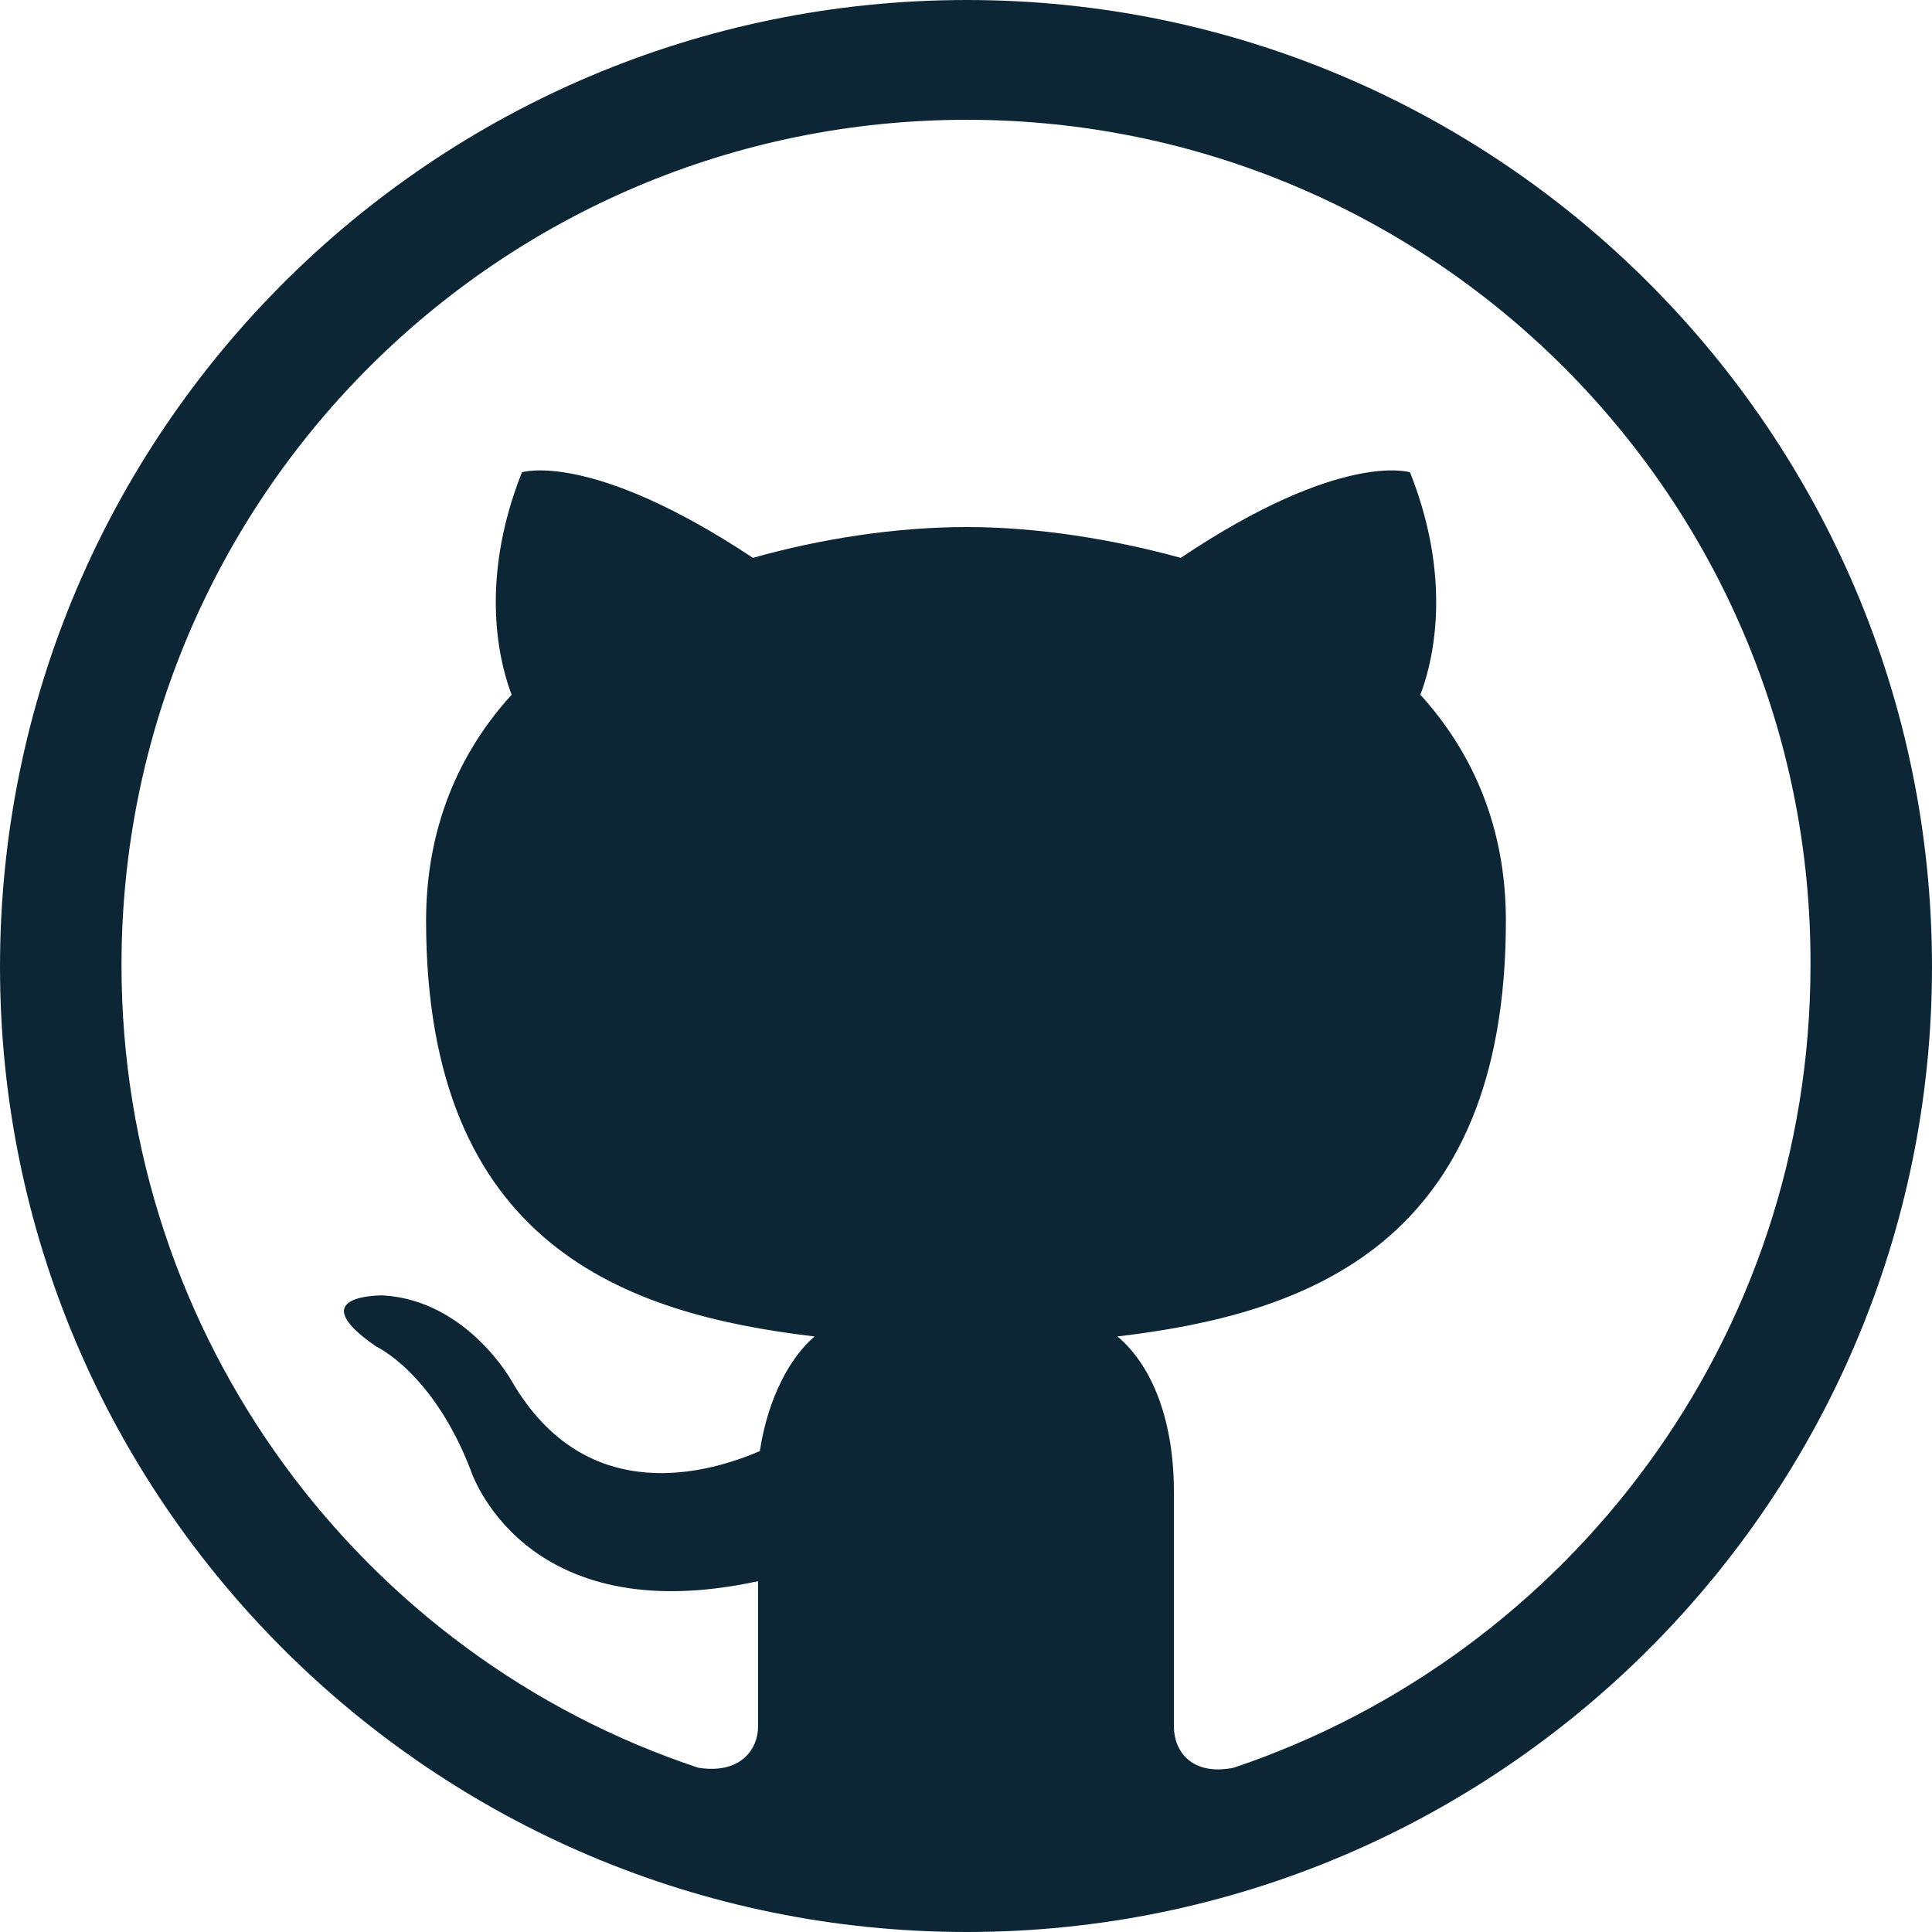
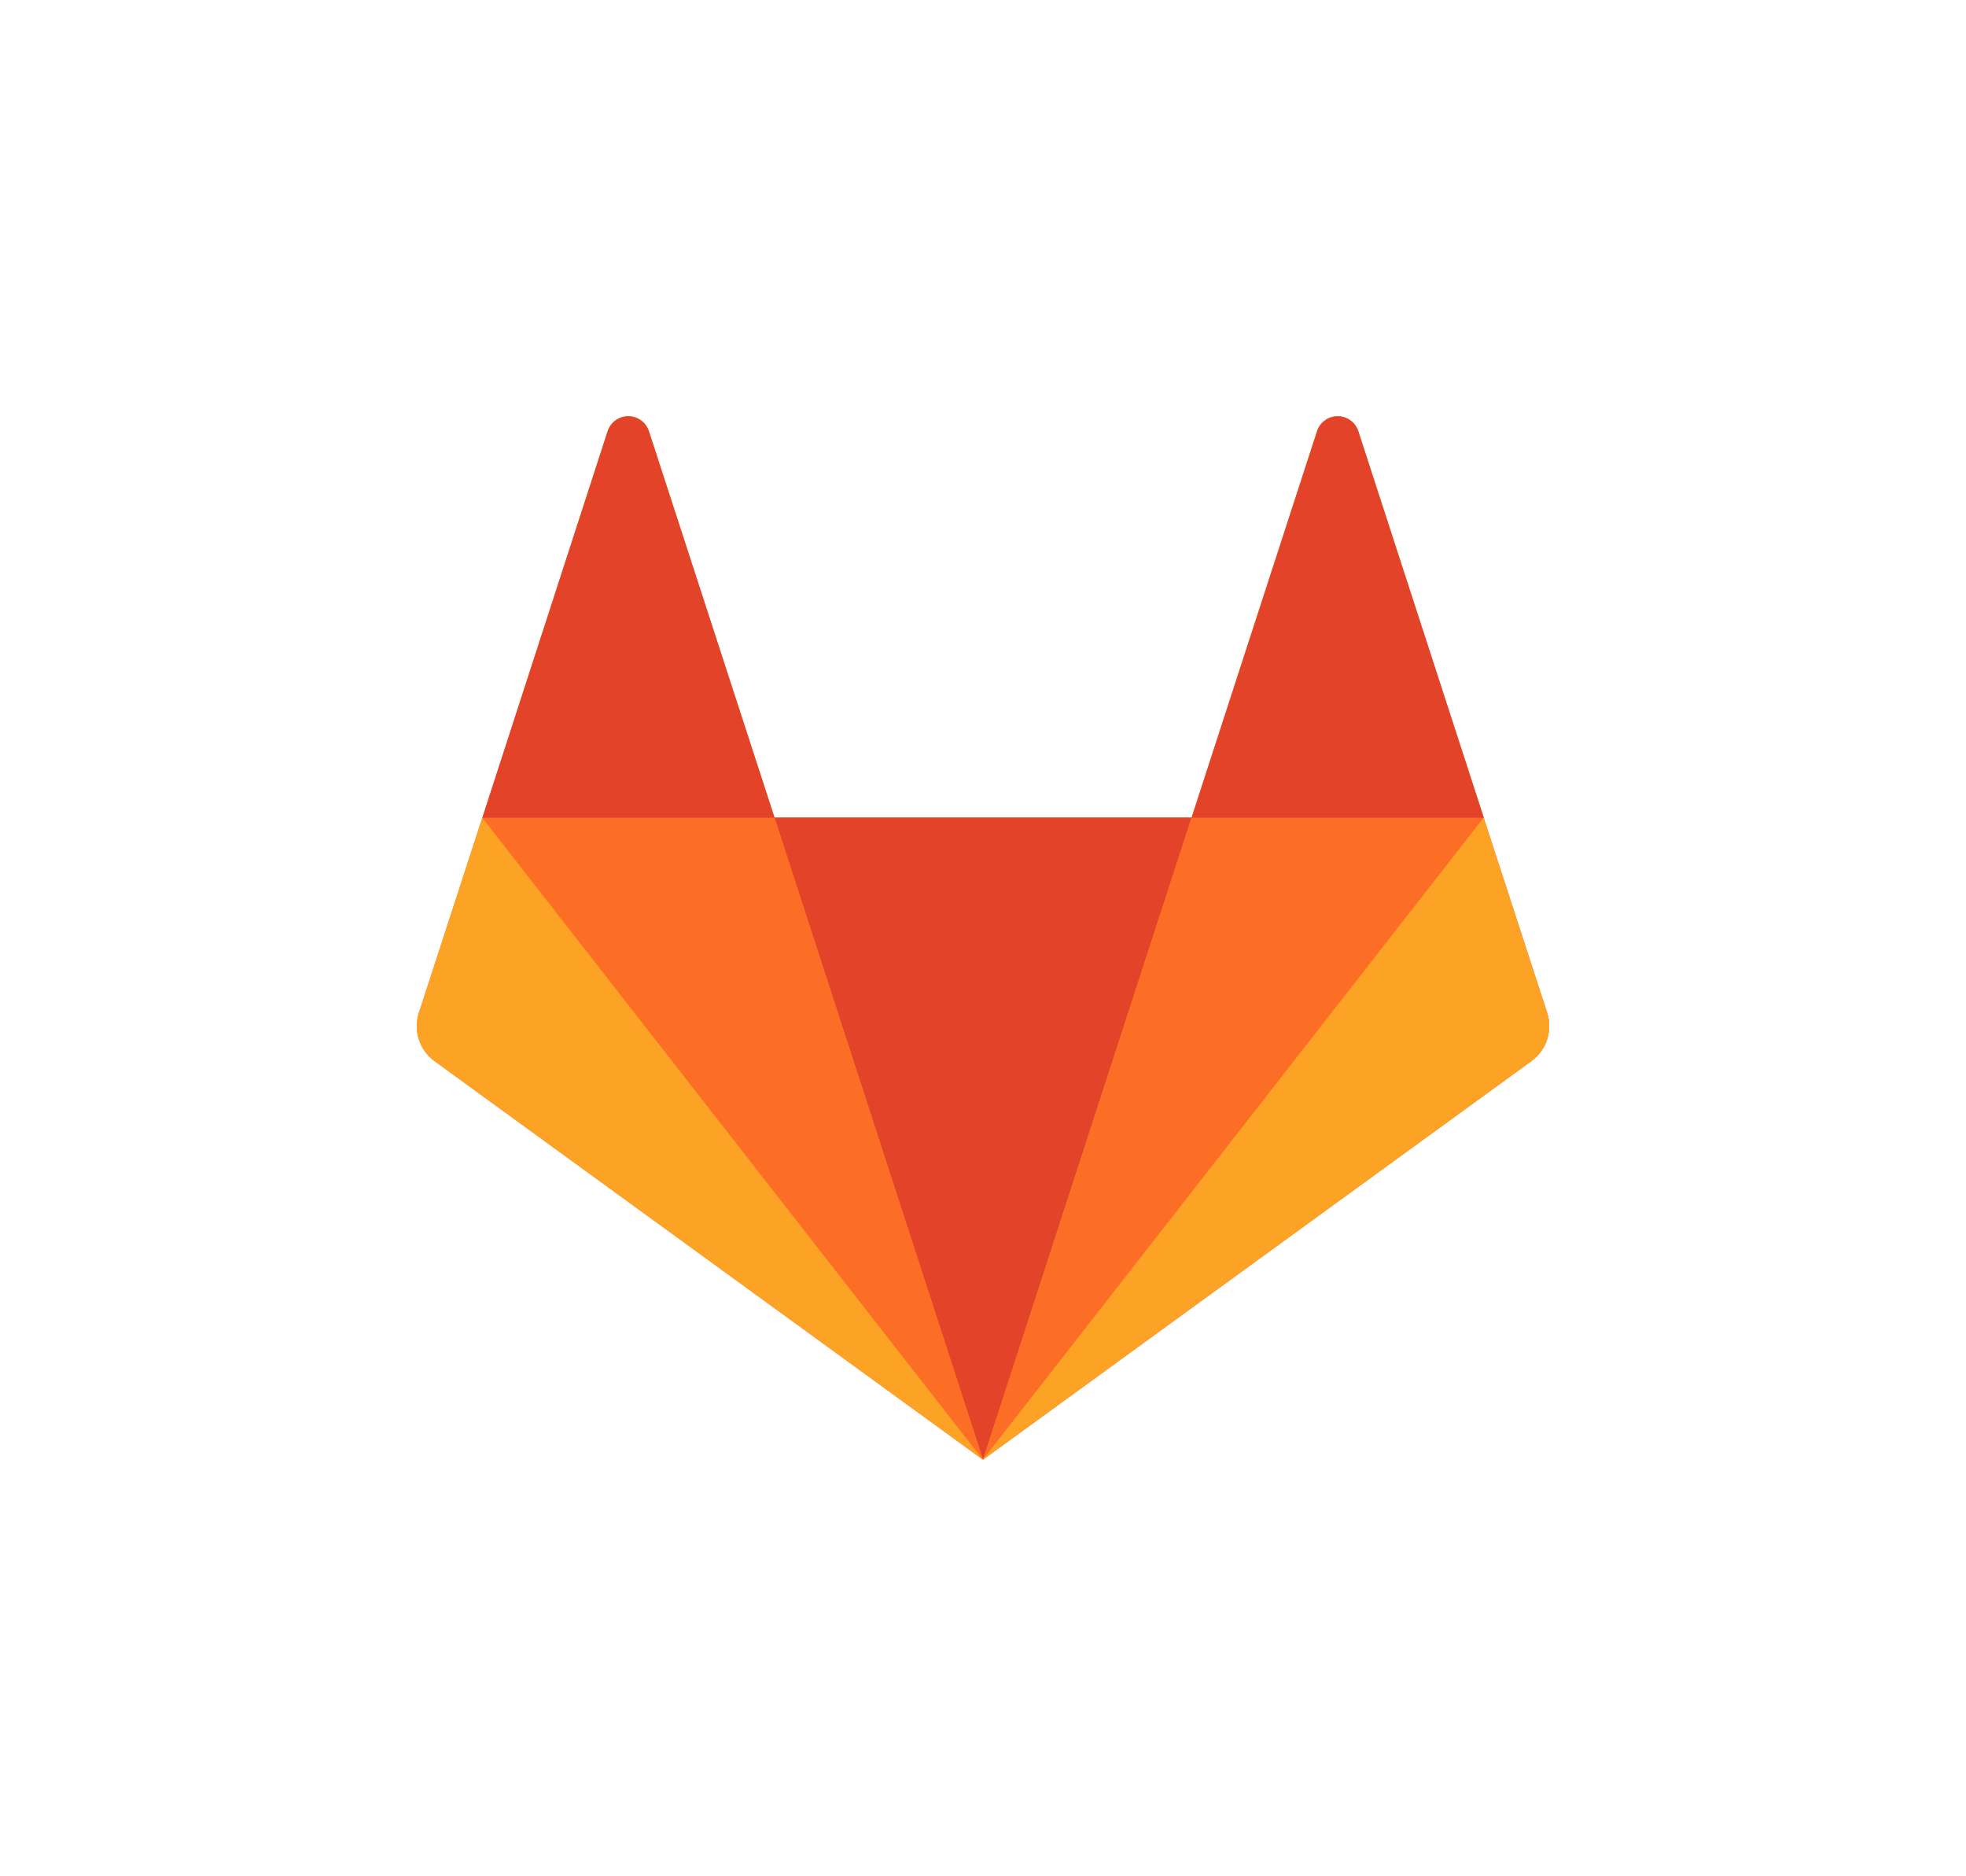
- <svg xmlns="http://www.w3.org/2000/svg" enable-background="new 0 0 512 512" height="512px" id="Layer_1" version="1.1" viewBox="0 0 512 512" width="512px" xml:space="preserve">
-   <g>
-     <path clip-rule="evenodd" d="M296.133,354.174c49.885-5.891,102.942-24.029,102.942-110.192   c0-24.49-8.624-44.448-22.67-59.869c2.266-5.89,9.515-28.114-2.734-58.947c0,0-18.139-5.898-60.759,22.669   c-18.139-4.983-38.09-8.163-56.682-8.163c-19.053,0-39.011,3.18-56.697,8.163c-43.082-28.567-61.22-22.669-61.22-22.669   c-12.241,30.833-4.983,53.057-2.718,58.947c-14.061,15.42-22.677,35.379-22.677,59.869c0,86.163,53.057,104.301,102.942,110.192   c-6.344,5.452-12.241,15.873-14.507,30.387c-12.702,5.438-45.808,15.873-65.758-18.592c0,0-11.795-21.31-34.012-22.669   c0,0-22.224-0.453-1.813,13.592c0,0,14.96,6.812,24.943,32.653c0,0,13.6,43.089,76.179,29.48v38.543   c0,5.906-4.53,12.702-15.865,10.89C96.139,438.977,32.2,354.626,32.2,255.77c0-123.807,100.216-224.022,224.03-224.022   c123.347,0,224.023,100.216,223.57,224.022c0,98.856-63.946,182.754-152.828,212.688c-11.342,2.266-15.873-4.53-15.873-10.89   V395.45C311.1,374.577,304.288,360.985,296.133,354.174L296.133,354.174z M512,256.23C512,114.73,397.263,0,256.23,0   C114.73,0,0,114.73,0,256.23C0,397.263,114.73,512,256.23,512C397.263,512,512,397.263,512,256.23L512,256.23z" fill="#0D2636" fill-rule="evenodd" />
+ <svg xmlns="http://www.w3.org/2000/svg" id="logo_art" data-name="logo art" viewBox="0 0 586 559">
+   <defs>
+     <style>.cls-1{fill:#fc6d26;}.cls-2{fill:#e24329;}.cls-3{fill:#fca326;}</style>
+   </defs>
+   <g id="g44">
+     <path id="path46" class="cls-1" d="M461.17,301.83l-18.91-58.12L404.84,128.43a6.47,6.47,0,0,0-12.27,0L355.15,243.64H230.82L193.4,128.43a6.46,6.46,0,0,0-12.26,0L143.78,243.64l-18.91,58.19a12.88,12.88,0,0,0,4.66,14.39L293,435,456.44,316.22a12.9,12.9,0,0,0,4.73-14.39" />
+   </g>
+   <g id="g48">
+     <path id="path50" class="cls-2" d="M293,434.91h0l62.16-191.28H230.87L293,434.91Z" />
+   </g>
+   <g id="g56">
+     <path id="path58" class="cls-1" d="M293,434.91,230.82,243.63h-87L293,434.91Z" />
+   </g>
+   <g id="g64">
+     <path id="path66" class="cls-3" d="M143.75,243.69h0l-18.91,58.12a12.88,12.88,0,0,0,4.66,14.39L293,435,143.75,243.69Z" />
+   </g>
+   <g id="g72">
+     <path id="path74" class="cls-2" d="M143.78,243.69h87.11L193.4,128.49a6.47,6.47,0,0,0-12.27,0l-37.35,115.2Z" />
+   </g>
+   <g id="g76">
+     <path id="path78" class="cls-1" d="M293,434.91l62.16-191.28H442.3L293,434.91Z" />
+   </g>
+   <g id="g80">
+     <path id="path82" class="cls-3" d="M442.24,243.69h0l18.91,58.12a12.85,12.85,0,0,1-4.66,14.39L293,434.91l149.2-191.22Z" />
+   </g>
+   <g id="g84">
+     <path id="path86" class="cls-2" d="M442.28,243.69h-87.1l37.42-115.2a6.46,6.46,0,0,1,12.26,0l37.42,115.2Z" />
  </g>
</svg>
